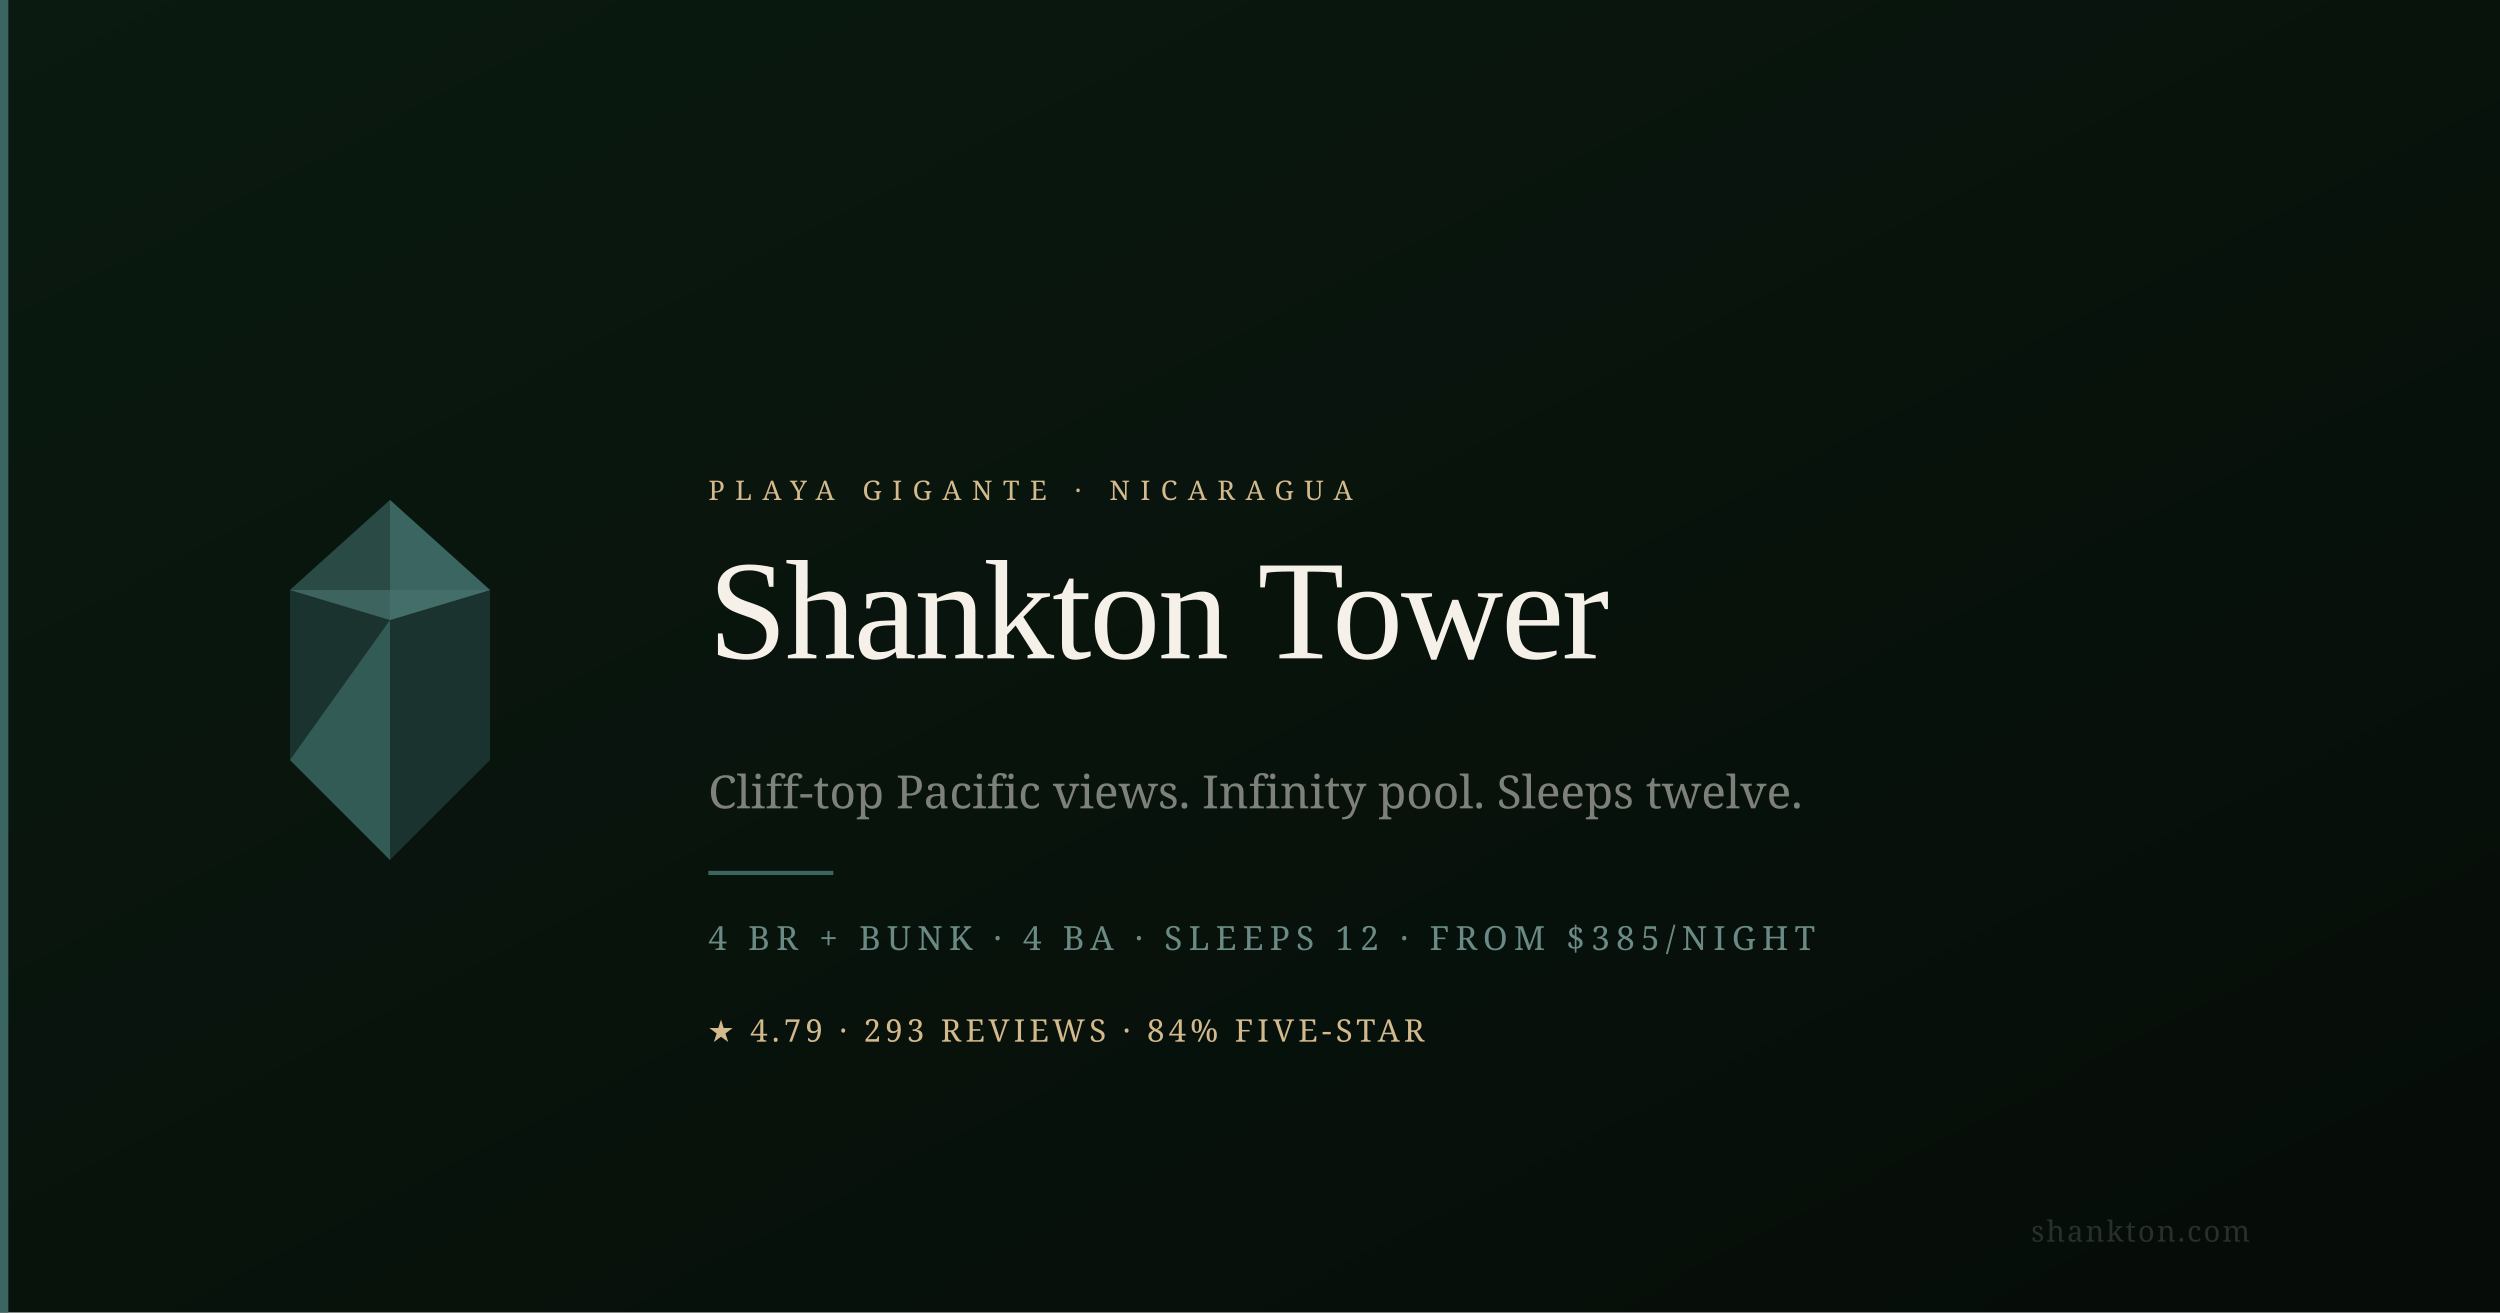
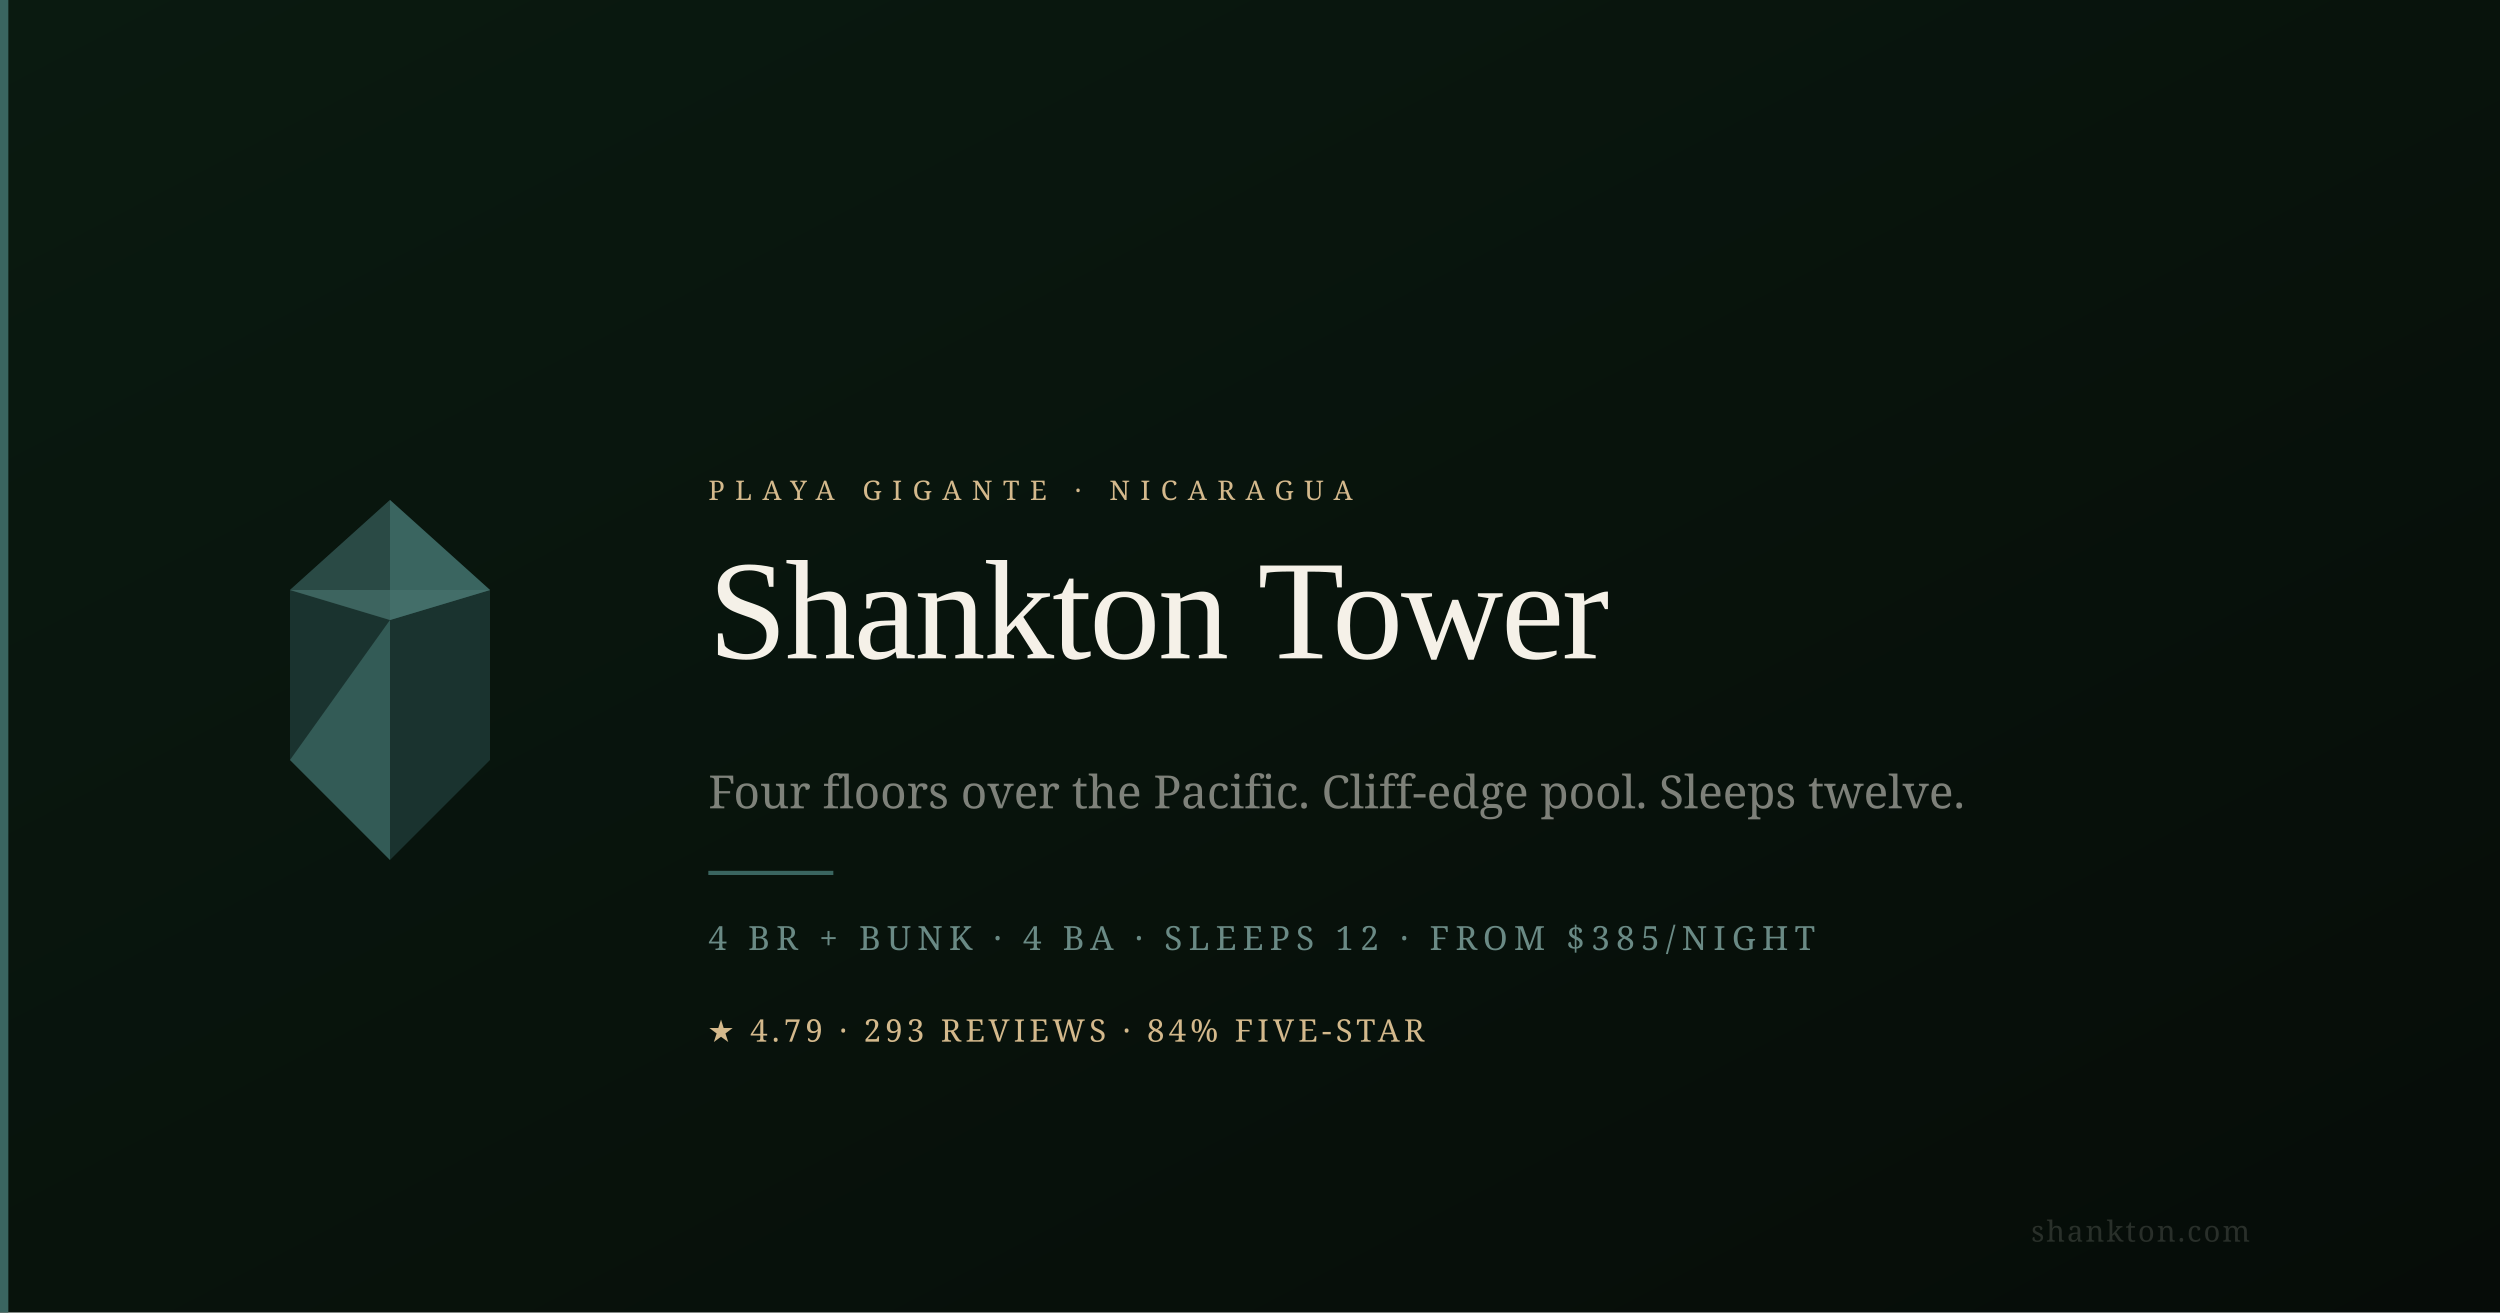
<svg xmlns="http://www.w3.org/2000/svg" width="1200" height="630" viewBox="0 0 1200 630">
  <defs>
    <linearGradient id="bg" x1="0%" y1="0%" x2="100%" y2="100%">
      <stop offset="0%" style="stop-color:#0a1a10;stop-opacity:1" />
      <stop offset="100%" style="stop-color:#060c08;stop-opacity:1" />
    </linearGradient>
  </defs>
  <rect width="1200" height="630" fill="url(#bg)" />
  <rect x="0" y="0" width="4" height="630" fill="#3A6560" />
  <g transform="translate(120, 240) scale(2.4)">
    <polygon points="28,0 48,18 48,52 28,72 8,52 8,18" fill="#1A332F" />
    <polygon points="28,0 48,18 28,24" fill="#3A6560" />
    <polygon points="28,0 8,18 28,24" fill="#2A4A45" />
    <polygon points="8,52 28,24 28,72" fill="#3A6560" opacity="0.8" />
    <polygon points="28,24 8,18 48,18" fill="#4A7570" opacity="0.6" />
  </g>
  <text x="340" y="240" font-family="Georgia, serif" font-size="13" fill="#D4B98C" letter-spacing="5">PLAYA GIGANTE · NICARAGUA</text>
  <text x="340" y="316" font-family="Georgia, 'Times New Roman', serif" font-size="68" fill="#F5F1E8" font-weight="normal" letter-spacing="-1">Shankton Tower</text>
-   <text x="340" y="388" font-family="Georgia, serif" font-size="22" fill="rgba(245,241,232,0.5)">Cliff-top Pacific views. Infinity pool. Sleeps twelve.</text>
+   <text x="340" y="388" font-family="Georgia, serif" font-size="22" fill="rgba(245,241,232,0.5)">Four floors over the Pacific. Cliff-edge pool. Sleeps twelve.</text>
  <rect x="340" y="418" width="60" height="2" fill="#3A6560" />
  <text x="340" y="456" font-family="Georgia, serif" font-size="16" fill="#6A8A85" letter-spacing="3">4 BR + BUNK · 4 BA · SLEEPS 12 · FROM $385/NIGHT</text>
  <text x="340" y="500" font-family="Georgia, serif" font-size="15" fill="#D4B98C" letter-spacing="2">★ 4.79 · 293 REVIEWS · 84% FIVE-STAR</text>
  <text x="1080" y="596" font-family="Georgia, serif" font-size="14" fill="rgba(245,241,232,0.15)" text-anchor="end" letter-spacing="1">shankton.com</text>
</svg>
